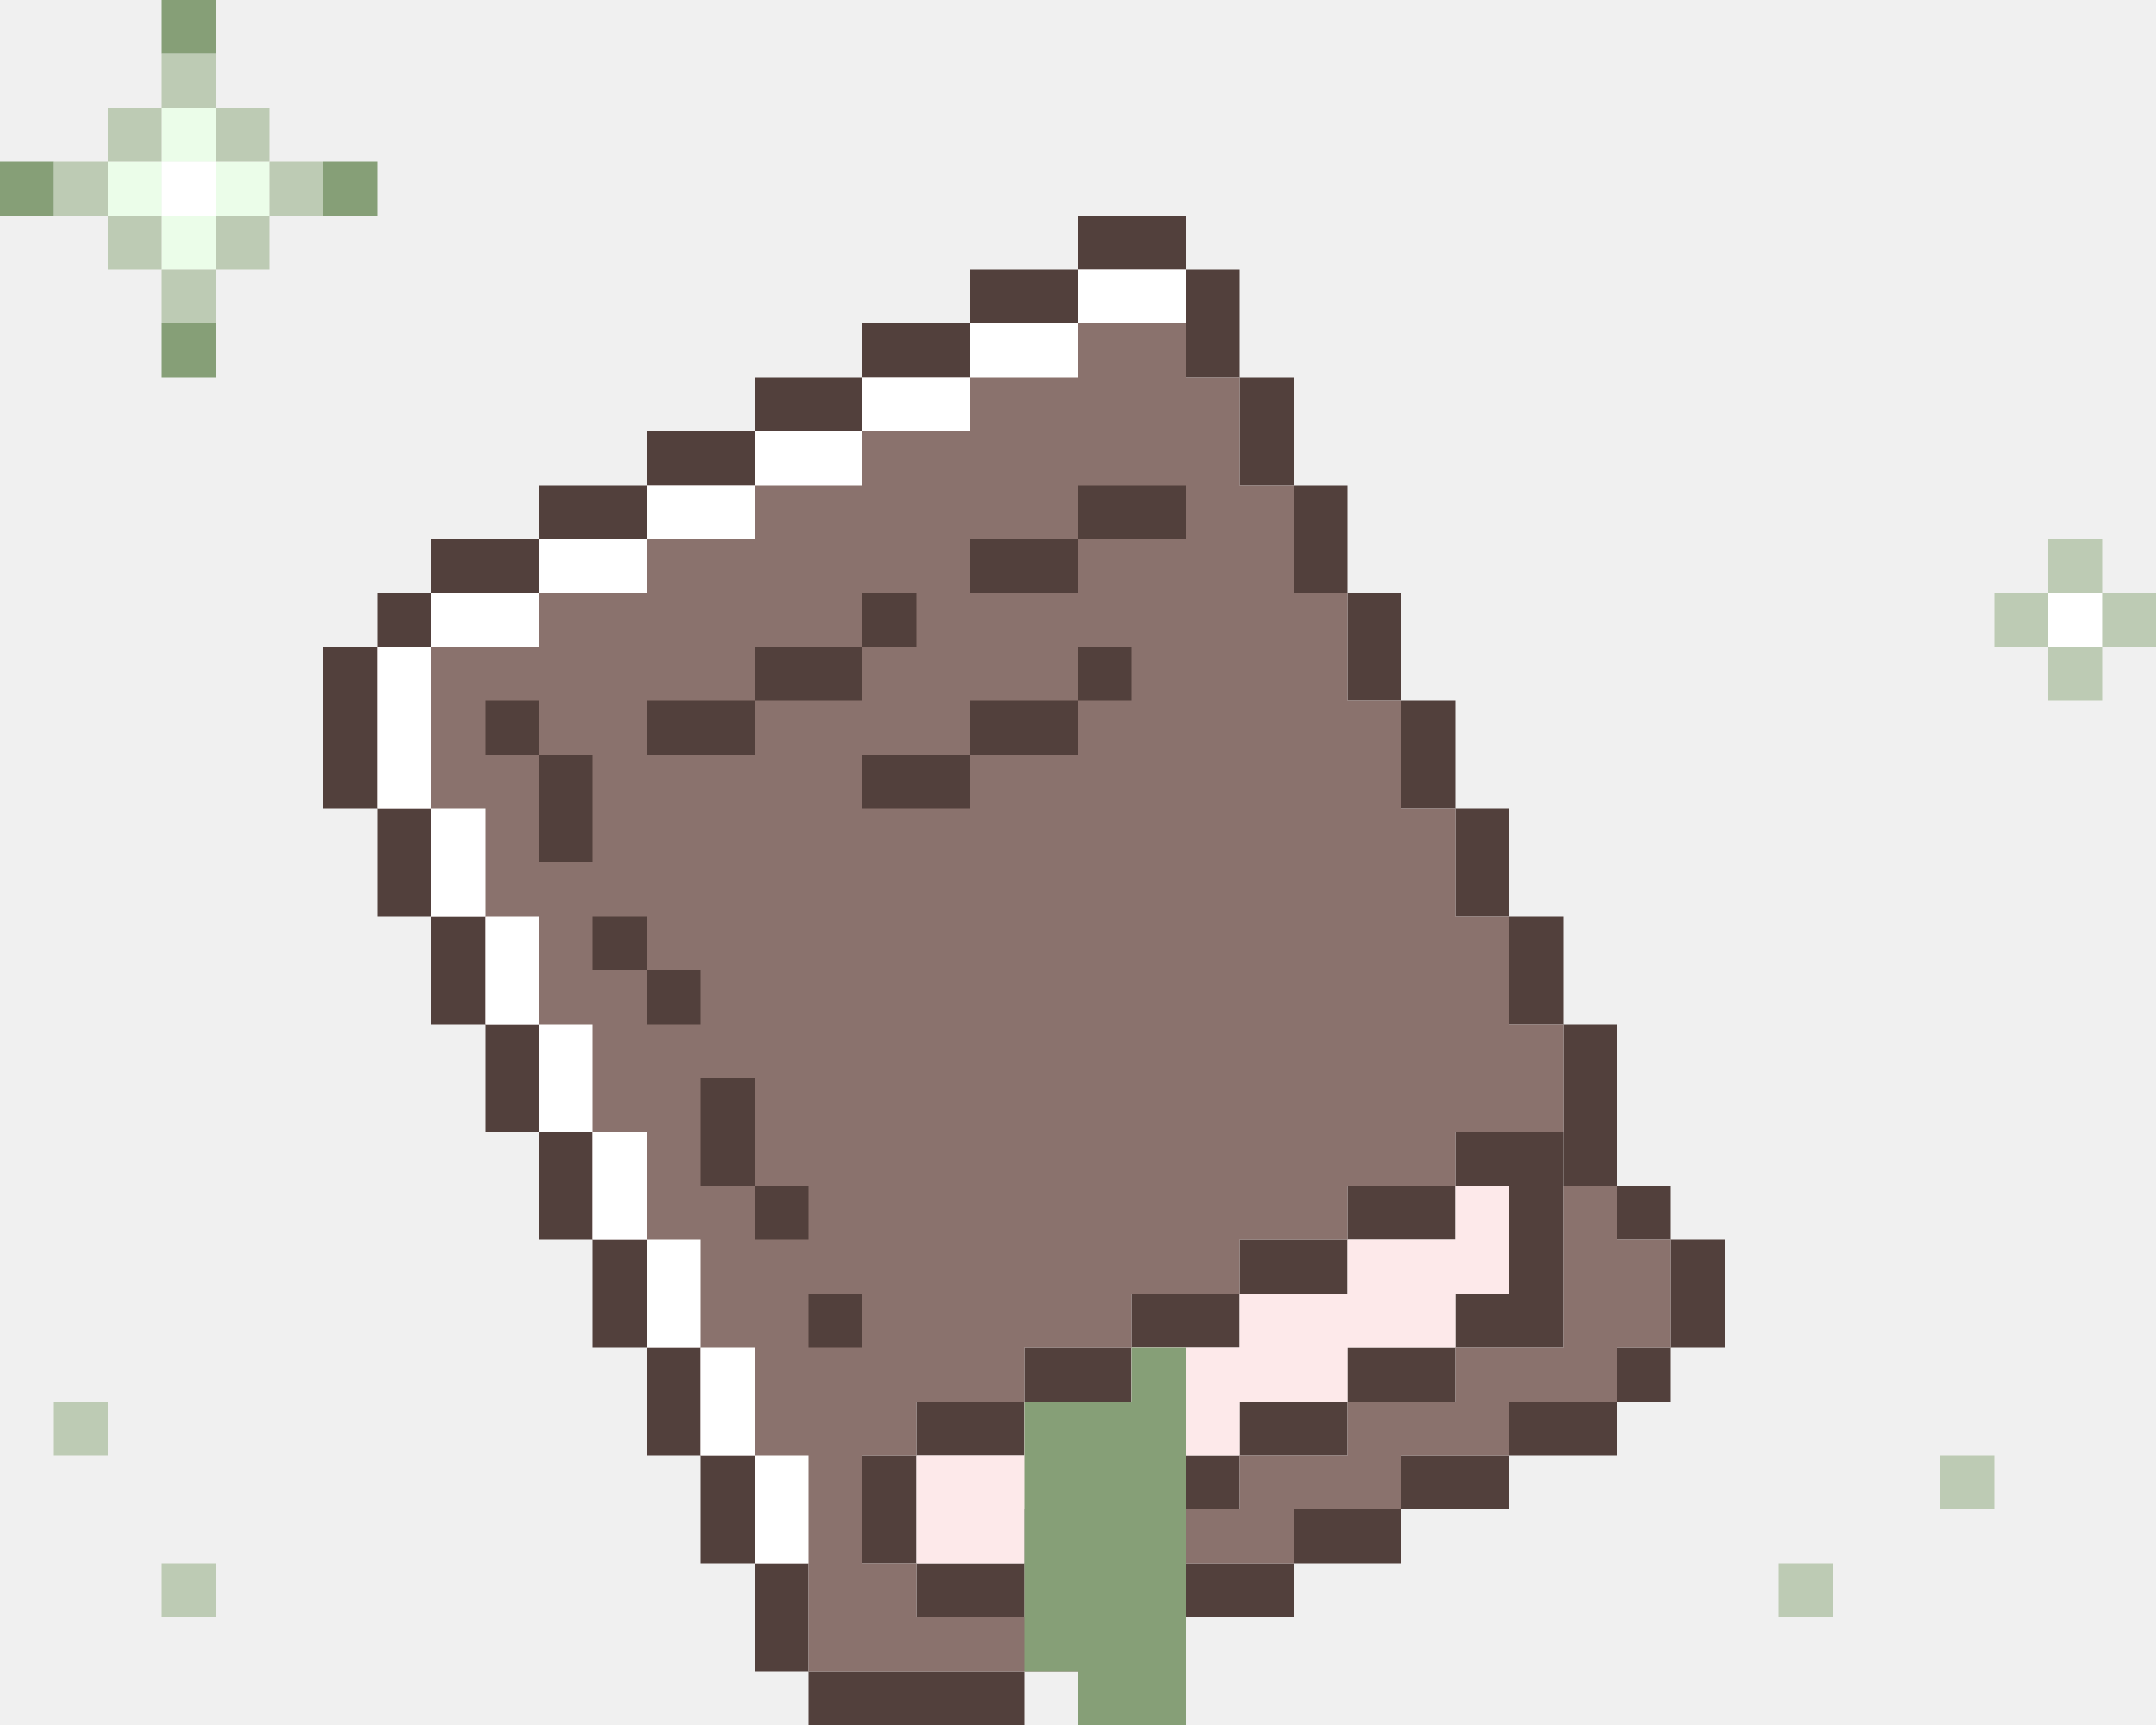
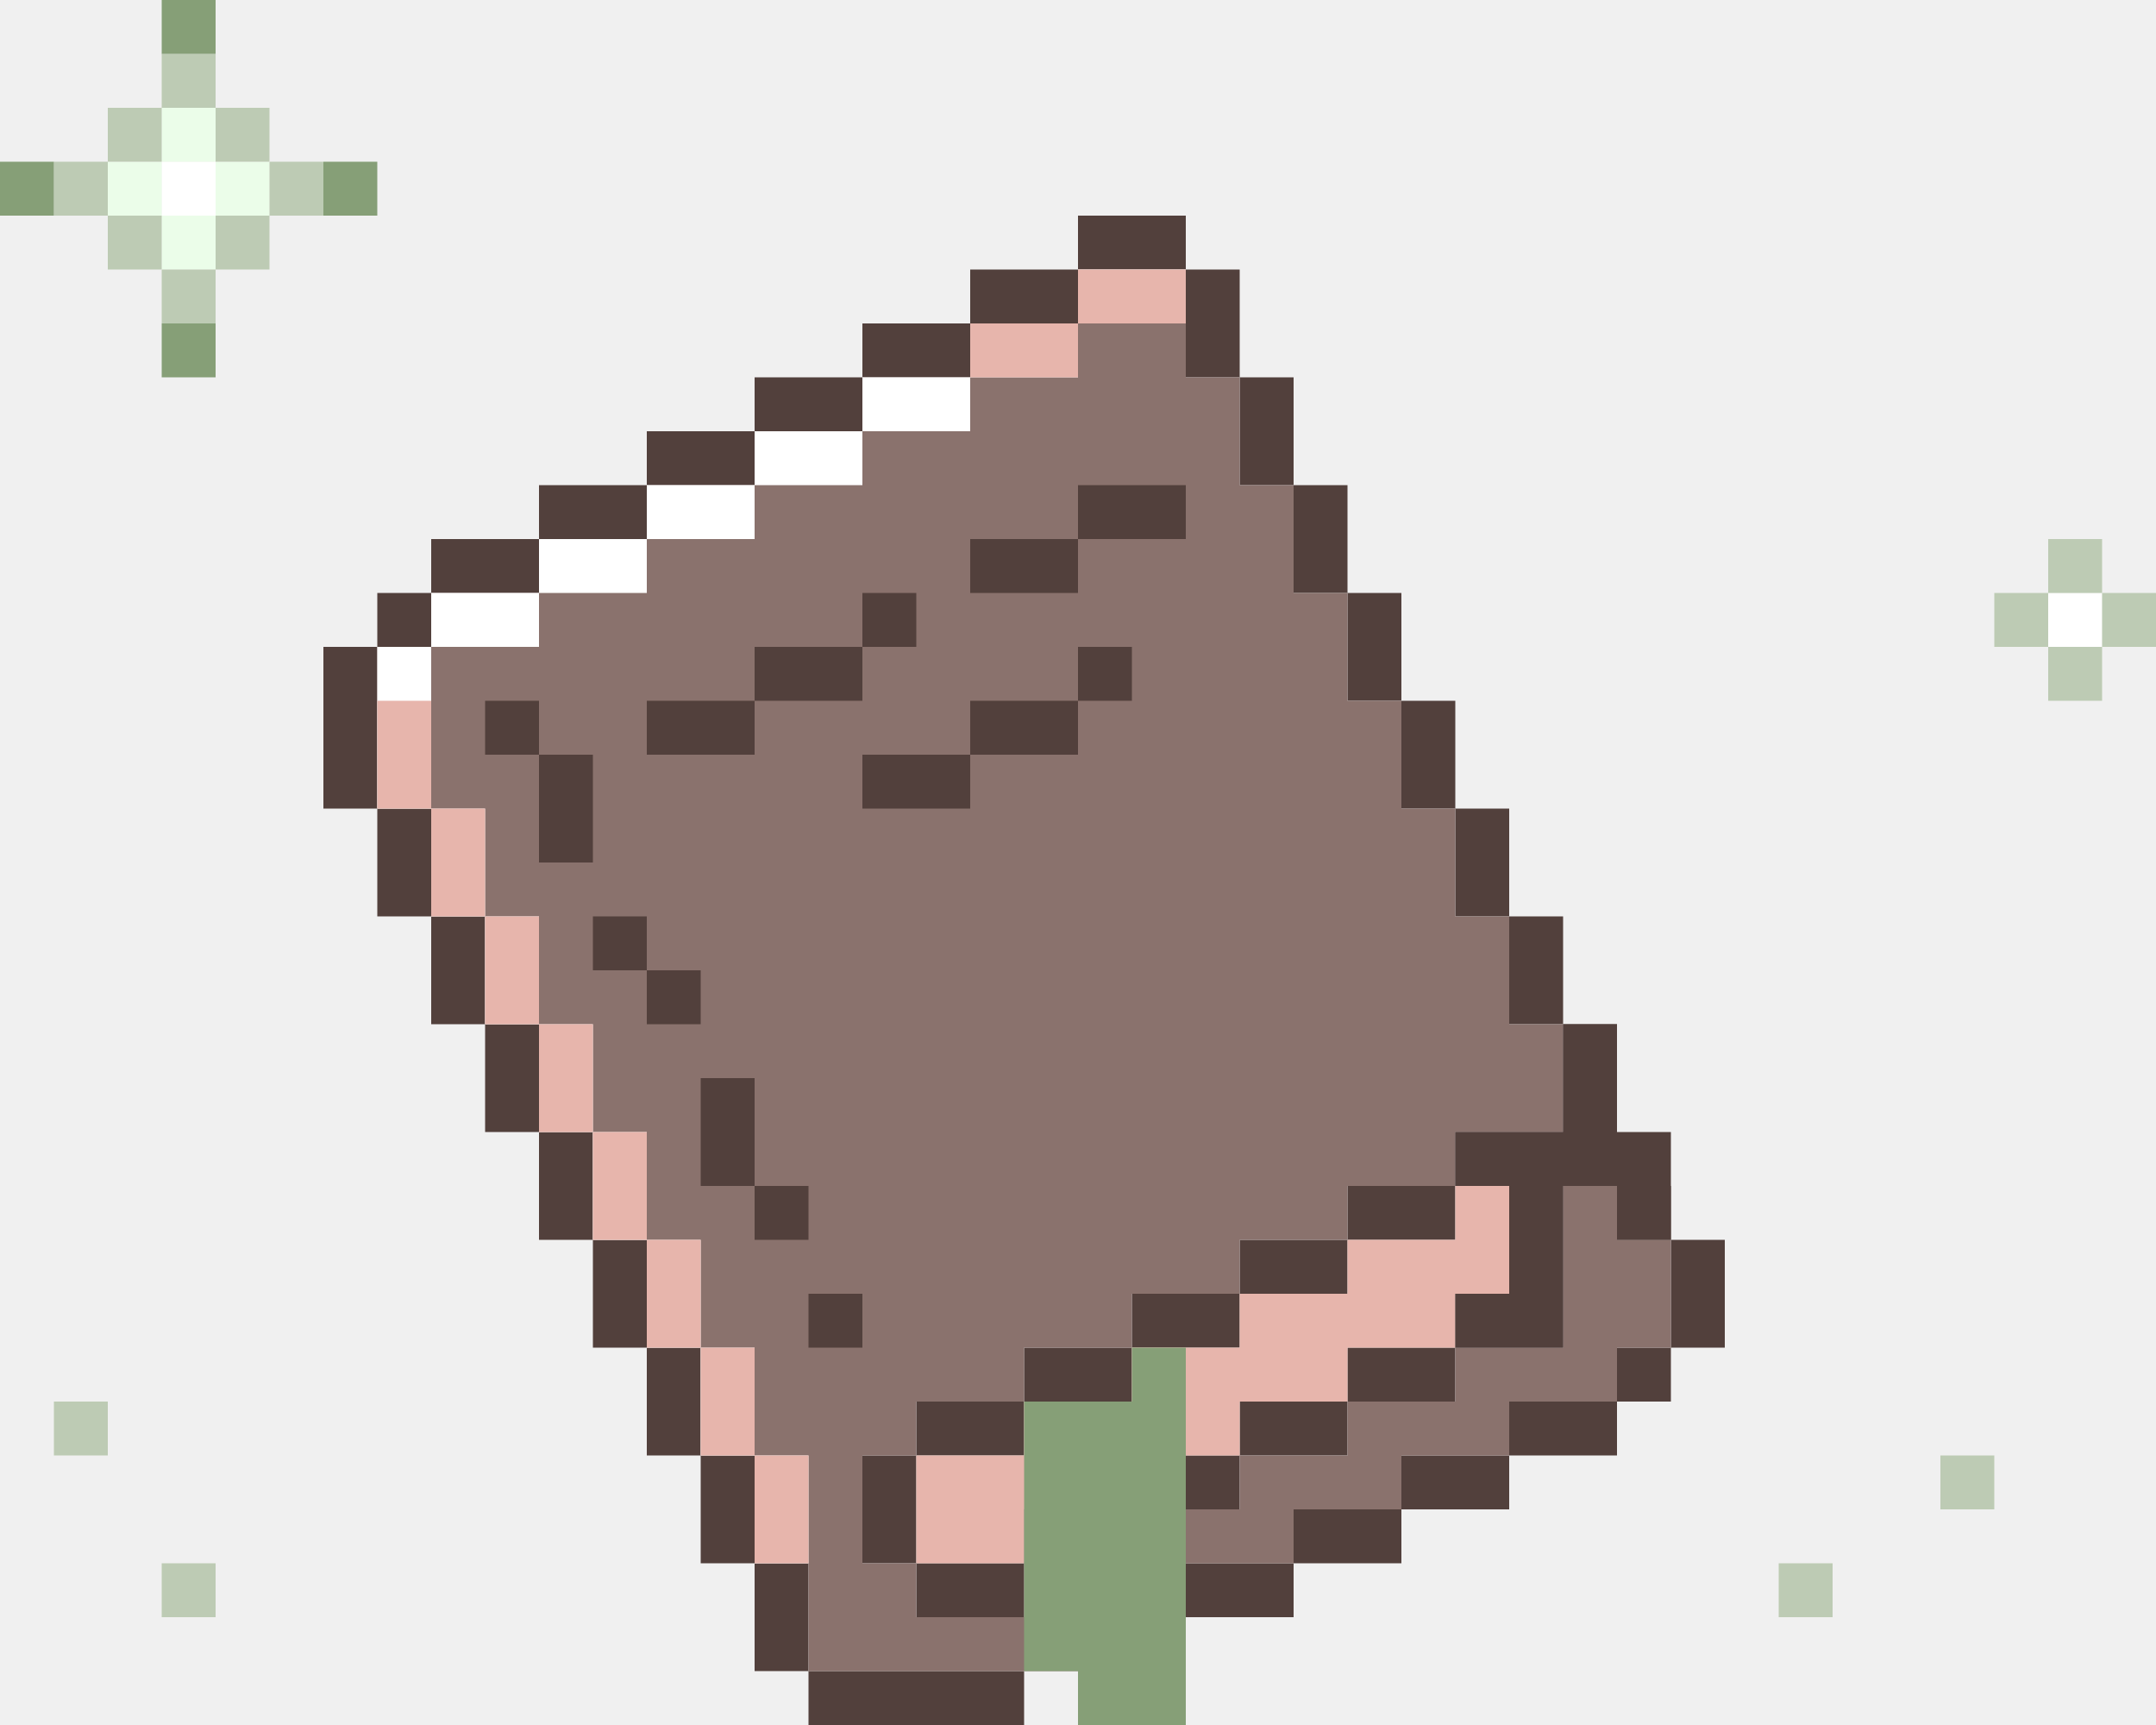
<svg xmlns="http://www.w3.org/2000/svg" width="40" height="32" viewBox="0 0 40 32" fill="none">
  <path d="M19 32H15V31H19V32ZM15 31H14V29H15V31ZM22 31H20V30H22V31ZM19 30H17V29H19V30ZM24 30H22V29H24V30ZM14 29H13V27H14V29ZM17 29H16V27H17V29ZM21 29H19V28H21V29ZM26 29H24V28H26V29ZM23 28H21V27H23V28ZM28 28H26V27H28V28ZM13 27H12V25H13V27ZM19 26V27H17V26H19ZM25 27H23V26H25V27ZM30 27H28V26H30V27ZM21 26H19V25H21V26ZM27 26H25V25H27V26ZM31 26H30V25H31V26ZM12 25H11V23H12V25ZM23 25H21V24H23V25ZM29 25H27V24H28V22H27V21H29V25ZM32 25H31V23H32V25ZM25 24H23V23H25V24ZM11 23H10V21H11V23ZM27 23H25V22H27V23ZM31 23H30V22H31V23ZM10 21H9V19H10V21ZM30 21H29V19H30V21ZM9 19H8V17H9V19ZM29 19H28V17H29V19ZM8 17H7V15H8V17ZM28 17H27V15H28V17ZM7 15H6V12H7V15ZM27 15H26V13H27V15ZM26 13H25V11H26V13ZM8 12H7V11H8V12ZM10 11H8V10H10V11ZM25 11H24V9H25V11ZM12 10H10V9H12V10ZM14 9H12V8H14V9ZM24 9H23V7H24V9ZM16 8H14V7H16V8ZM18 7H16V6H18V7ZM23 7H22V5H23V7ZM20 6H18V5H20V6ZM22 5H20V4H22V5Z" fill="#52403C" />
  <path d="M29 21H30V22H29V21Z" fill="#52403C" />
  <path d="M22 7H23V9H24V11H25V13H26V15H27V17H28V19H29V21H27V22H25V23H23V24H21V25H19V26H17V27H16V29H17V30H19V29H21V28H23V27H25V26H27V25H29V22H30V23H31V25H30V26H28V27H26V28H24V29H22V30H20V31H15V29H14V27H13V25H12V23H11V21H10V19H9V17H8V15H7V12H8V11H10V10H12V9H14V8H16V7H18V6H20V5H22V7Z" fill="#8A726D" />
-   <path d="M28 24H27V25H25V26H23V27H21V28H19V29H17V27H19V26H21V25H23V24H25V23H27V22H28V24Z" fill="#FDE9EA" />
+   <path d="M28 24H27V25H25V26H23V27H21V28H19V29H17V27H19V26H21V25H23V24H25V23H27V22H28V24Z" fill="#E7B5AC" />
  <path d="M16 25H15V24H16V25Z" fill="#52403C" />
  <path d="M15 23H14V22H15V23Z" fill="#52403C" />
  <path d="M14 22H13V20H14V22Z" fill="#52403C" />
  <path d="M13 19H12V18H13V19Z" fill="#52403C" />
  <path d="M12 18H11V17H12V18Z" fill="#52403C" />
  <path d="M11 16H10V14H11V16Z" fill="#52403C" />
  <path d="M10 14H9V13H10V14Z" fill="#52403C" />
  <path d="M15 29H14V27H15V29Z" fill="white" />
  <path d="M14 27H13V25H14V27Z" fill="white" />
  <path d="M13 25H12V23H13V25Z" fill="white" />
  <path d="M12 23H11V21H12V23Z" fill="white" />
  <path d="M11 21H10V19H11V21Z" fill="white" />
  <path d="M10 19H9V17H10V19Z" fill="white" />
  <path d="M9 17H8V15H9V17Z" fill="white" />
  <path d="M8 15H7V12H8V15Z" fill="white" />
  <path d="M10 12H8V11H10V12Z" fill="white" />
  <path d="M12 11H10V10H12V11Z" fill="white" />
  <path d="M14 10H12V9H14V10Z" fill="white" />
  <path d="M16 9H14V8H16V9Z" fill="white" />
  <path d="M18 8H16V7H18V8Z" fill="white" />
  <path d="M20 7H18V6H20V7Z" fill="white" />
  <path d="M22 5V6H20V5H22Z" fill="white" />
  <path d="M18 15H16V14H18V15Z" fill="#52403C" />
  <path d="M14 14H12V13H14V14Z" fill="#52403C" />
  <path d="M20 14H18V13H20V14Z" fill="#52403C" />
  <path d="M16 13H14V12H16V13Z" fill="#52403C" />
  <path d="M21 13H20V12H21V13Z" fill="#52403C" />
  <path d="M17 12H16V11H17V12Z" fill="#52403C" />
  <path d="M20 11H18V10H20V11Z" fill="#52403C" />
  <path d="M22 10H20V9H22V10Z" fill="#52403C" />
  <path d="M22 32H20V31H19V26H21V25H22V32Z" fill="#869F77" />
  <path d="M3 3H4V4H3V3Z" fill="white" />
  <path d="M3 2H4V3H3V2Z" fill="#EBFDE9" />
  <path d="M4 3H5V4H4V3Z" fill="#EBFDE9" />
  <path d="M3 4H4V5H3V4Z" fill="#EBFDE9" />
  <path d="M2 3H3V4H2V3Z" fill="#EBFDE9" />
  <path d="M1 3H2V4H1V3Z" fill="#BDCBB4" />
  <path d="M2 2H3V3H2V2Z" fill="#BDCBB4" />
  <path d="M3 1H4V2H3V1Z" fill="#BDCBB4" />
  <path d="M4 2H5V3H4V2Z" fill="#BDCBB4" />
  <path d="M5 3H6V4H5V3Z" fill="#BDCBB4" />
  <path d="M4 4H5V5H4V4Z" fill="#BDCBB4" />
  <path d="M3 5H4V6H3V5Z" fill="#BDCBB4" />
  <path d="M2 4H3V5H2V4Z" fill="#BDCBB4" />
  <path d="M3 6H4V7H3V6Z" fill="#869F77" />
  <path d="M0 3H1V4H0V3Z" fill="#869F77" />
  <path d="M3 0H4V1H3V0Z" fill="#869F77" />
  <path d="M6 3H7V4H6V3Z" fill="#869F77" />
  <path d="M38 11H39V12H38V11Z" fill="white" />
  <path d="M39 13H38V12H39V13Z" fill="#BDCBB4" />
  <path d="M38 12H37V11H38V12Z" fill="#BDCBB4" />
  <path d="M40 12H39V11H40V12Z" fill="#BDCBB4" />
  <path d="M39 11H38V10H39V11Z" fill="#BDCBB4" />
  <path d="M36 27H37V28H36V27Z" fill="#BDCBB4" />
  <path d="M33 29H34V30H33V29Z" fill="#BDCBB4" />
  <path d="M2 26H1V27H2V26Z" fill="#BDCBB4" />
  <path d="M4 29H3V30H4V29Z" fill="#BDCBB4" />
+   <path d="M15 29H14V27H15V29Z" fill="#E7B5AC" />
+   <path d="M14 27H13V25H14V27Z" fill="#E7B5AC" />
+   <path d="M13 25H12V23H13V25Z" fill="#E7B5AC" />
+   <path d="M12 23H11V21H12V23Z" fill="#E7B5AC" />
+   <path d="M11 21H10V19H11V21Z" fill="#E7B5AC" />
+   <path d="M10 19H9V17H10V19Z" fill="#E7B5AC" />
+   <path d="M9 17H8V15H9V17Z" fill="#E7B5AC" />
+   <path d="M8 15H7V13H8V15Z" fill="#E7B5AC" />
+   <path d="M20 7H18V6H20V7Z" fill="#E7B5AC" />
+   <path d="M22 6H20V5H22V6Z" fill="#E7B5AC" />
+   <path d="M30 21H31V23H30V22H29V25H27V24H28V22H27V21H29V19H30V21Z" fill="#52403C" />
</svg>
